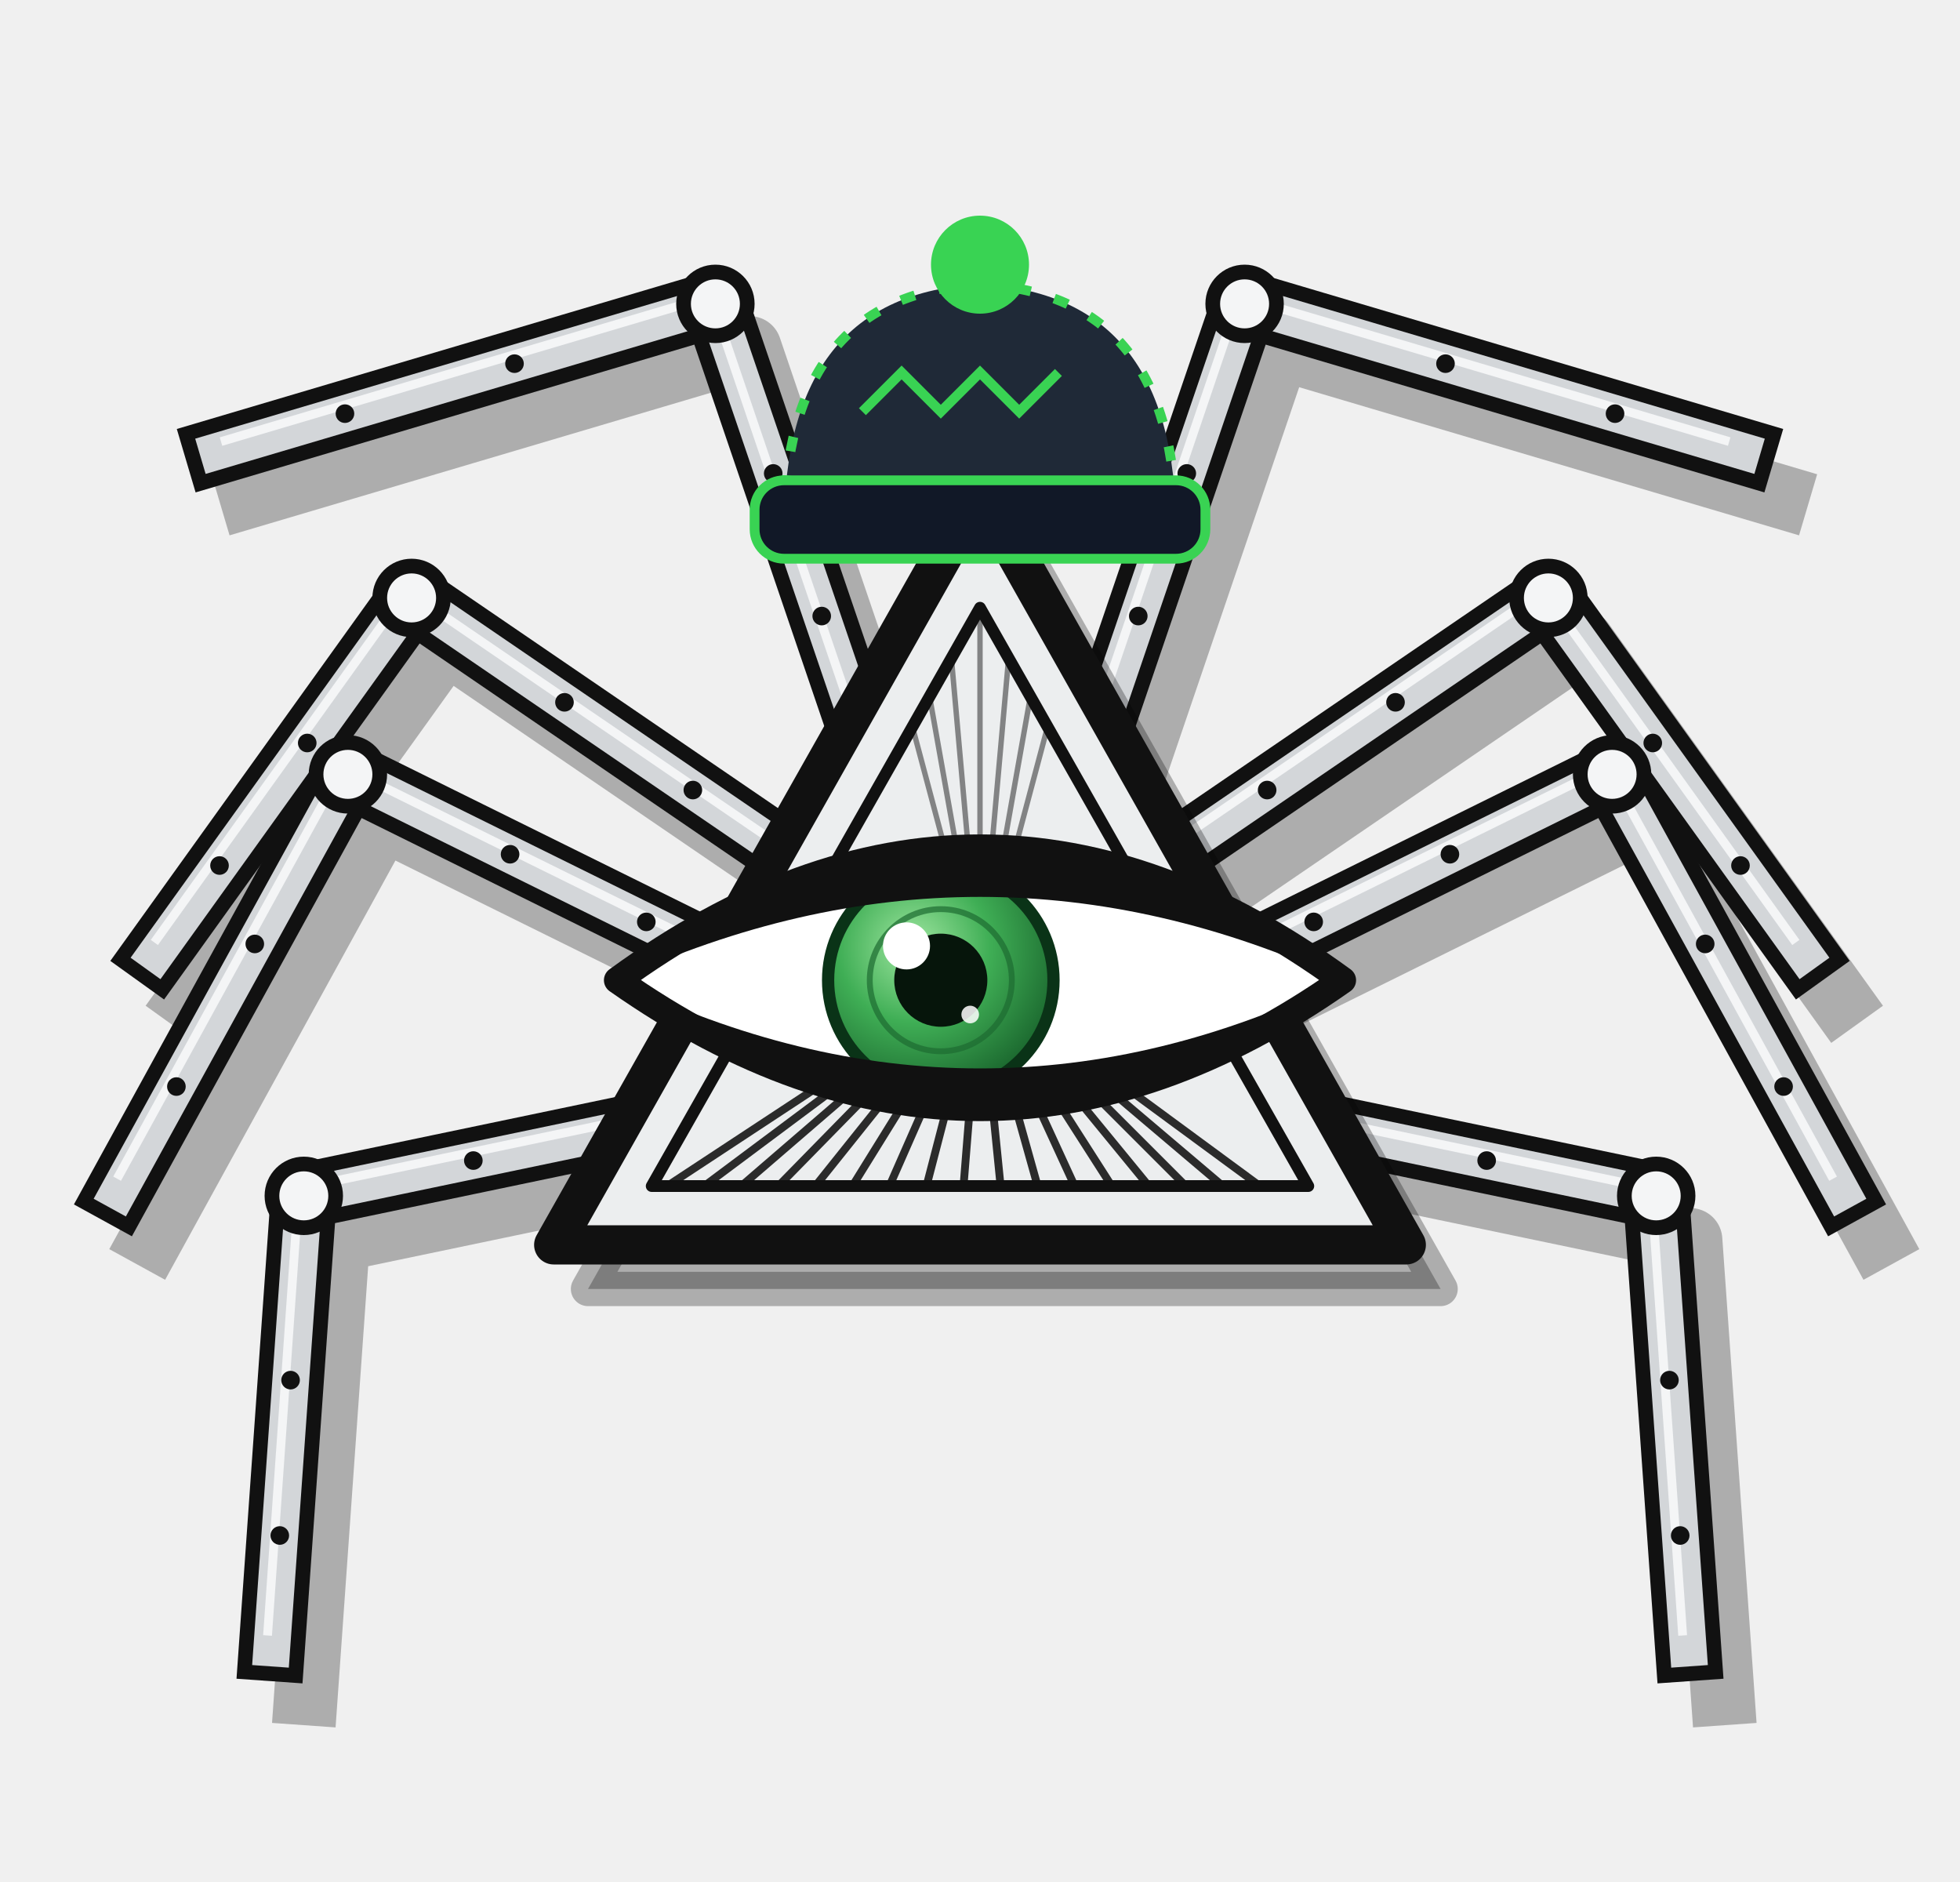
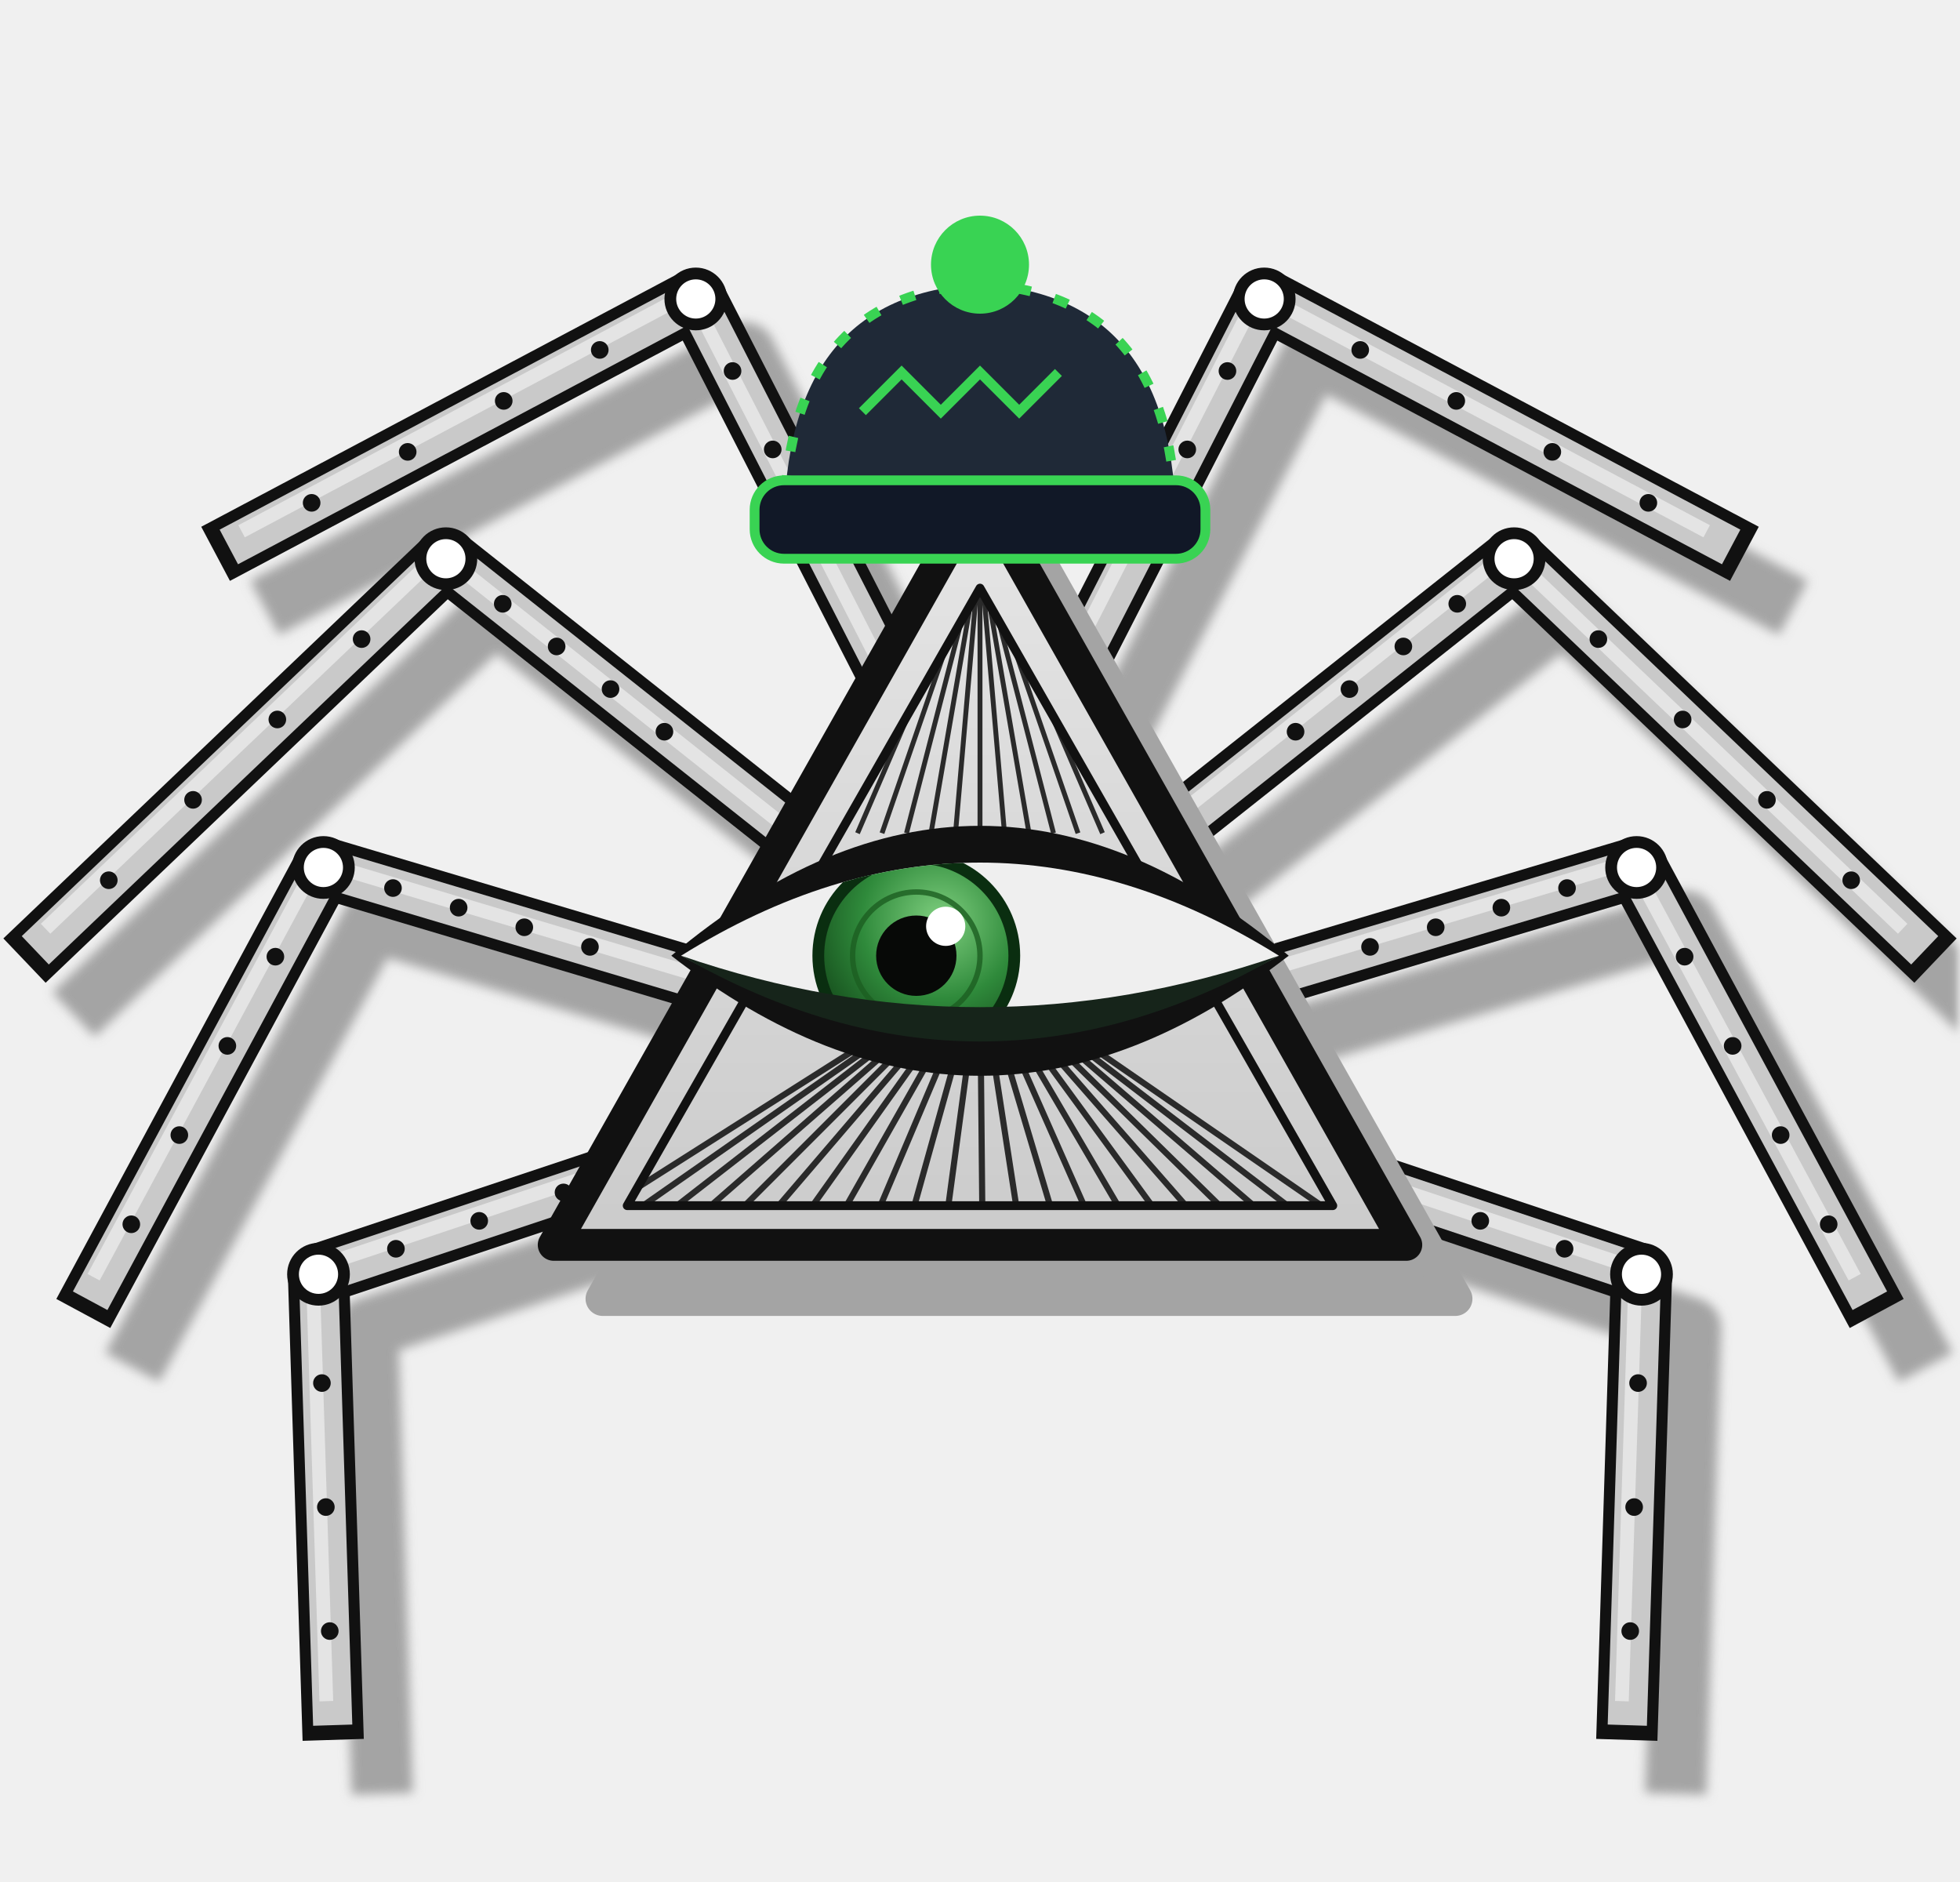
<svg xmlns="http://www.w3.org/2000/svg" viewBox="0 -50 400 384" width="400" height="384" role="img" aria-label="PRovidence wearing Hacker Beanie">
  <defs>
-     <radialGradient id="spbeanie-iris" cx=".38" cy=".35" r=".75">
-       <stop offset="0" stop-color="#9fe6a0" />
-       <stop offset=".45" stop-color="#3fae55" />
-       <stop offset="1" stop-color="#145a27" />
+     <linearGradient id="spbeanie-shell" x1="0" y1="0" x2="0" y2="1">
+       <stop offset="0" stop-color="#e6e6e6" />
+       <stop offset="1" stop-color="#cbcbcb" />
+     </linearGradient>
+     <filter id="spbeanie-soft" x="-10%" y="-10%" width="120%" height="120%">
+       <feGaussianBlur stdDeviation="1.1" />
+     </filter>
+     <radialGradient id="spbeanie-iris" cx=".62" cy=".32" r=".8">
+       <stop offset="0" stop-color="#7fcf7f" />
+       <stop offset=".5" stop-color="#2f8a3b" />
+       <stop offset="1" stop-color="#0f3d14" />
    </radialGradient>
  </defs>
  <g class="spbeanie-all">
-     <g transform="translate(7 9)">
-       <polyline points="223.0,103.0 254.0,12.0 362.0,44.0" fill="none" stroke="rgba(0,0,0,.28)" stroke-width="13" stroke-linejoin="round" />
-       <polyline points="234.0,128.0 316.0,72.0 372.0,150.0" fill="none" stroke="rgba(0,0,0,.28)" stroke-width="13" stroke-linejoin="round" />
-       <polyline points="242.0,151.0 329.0,108.0 379.0,199.0" fill="none" stroke="rgba(0,0,0,.28)" stroke-width="13" stroke-linejoin="round" />
-       <polyline points="247.0,175.0 338.0,194.0 345.0,293.0" fill="none" stroke="rgba(0,0,0,.28)" stroke-width="13" stroke-linejoin="round" />
-       <polyline points="177.0,103.0 146.0,12.0 38.0,44.0" fill="none" stroke="rgba(0,0,0,.28)" stroke-width="13" stroke-linejoin="round" />
-       <polyline points="166.0,128.0 84.0,72.0 28.0,150.0" fill="none" stroke="rgba(0,0,0,.28)" stroke-width="13" stroke-linejoin="round" />
-       <polyline points="158.0,151.0 71.0,108.0 21.0,199.0" fill="none" stroke="rgba(0,0,0,.28)" stroke-width="13" stroke-linejoin="round" />
-       <polyline points="153.0,175.0 62.0,194.0 55.0,293.0" fill="none" stroke="rgba(0,0,0,.28)" stroke-width="13" stroke-linejoin="round" />
-     </g>
-     <g class="leg">
-       <polyline points="223.0,103.0 254.0,12.0 362.0,44.0" fill="none" stroke="#111111" stroke-width="13.5" stroke-linejoin="round" />
-       <polyline points="223.0,103.0 254.0,12.0 359.1,43.1" fill="none" stroke="#d3d6d9" stroke-width="7.5" stroke-linejoin="round" />
-       <polyline points="224.6,98.5 254.0,12.0 353.9,41.6" fill="none" stroke="#f7f8f9" stroke-width="1.8" stroke-linejoin="round" transform="translate(-1,-1.5)" opacity=".9" />
-       <circle cx="232.3" cy="75.7" r="1.9" fill="#111111" />
-       <circle cx="295.0" cy="24.2" r="1.9" fill="#111111" />
-       <circle cx="242.2" cy="46.6" r="1.9" fill="#111111" />
-       <circle cx="329.6" cy="34.4" r="1.9" fill="#111111" />
-       <circle cx="254" cy="12" r="6.5" fill="#f4f5f6" stroke="#111111" stroke-width="3" />
-     </g>
-     <g class="leg">
-       <polyline points="234.0,128.0 316.0,72.0 372.0,150.0" fill="none" stroke="#111111" stroke-width="13.5" stroke-linejoin="round" />
-       <polyline points="234.0,128.0 316.0,72.0 370.3,147.6" fill="none" stroke="#d3d6d9" stroke-width="7.5" stroke-linejoin="round" />
-       <polyline points="238.1,125.2 316.0,72.0 367.5,143.8" fill="none" stroke="#f7f8f9" stroke-width="1.8" stroke-linejoin="round" transform="translate(-1,-1.5)" opacity=".9" />
-       <circle cx="258.6" cy="111.2" r="1.9" fill="#111111" />
-       <circle cx="337.3" cy="101.6" r="1.9" fill="#111111" />
-       <circle cx="284.8" cy="93.3" r="1.9" fill="#111111" />
-       <circle cx="355.2" cy="126.6" r="1.9" fill="#111111" />
-       <circle cx="316" cy="72" r="6.5" fill="#f4f5f6" stroke="#111111" stroke-width="3" />
-     </g>
-     <g class="leg">
-       <polyline points="242.0,151.0 329.0,108.0 379.0,199.0" fill="none" stroke="#111111" stroke-width="13.5" stroke-linejoin="round" />
-       <polyline points="242.0,151.0 329.0,108.0 377.6,196.4" fill="none" stroke="#d3d6d9" stroke-width="7.5" stroke-linejoin="round" />
-       <polyline points="246.3,148.8 329.0,108.0 375.1,192.0" fill="none" stroke="#f7f8f9" stroke-width="1.8" stroke-linejoin="round" transform="translate(-1,-1.5)" opacity=".9" />
-       <circle cx="268.1" cy="138.1" r="1.9" fill="#111111" />
-       <circle cx="348.0" cy="142.6" r="1.9" fill="#111111" />
-       <circle cx="295.9" cy="124.3" r="1.9" fill="#111111" />
-       <circle cx="364.0" cy="171.7" r="1.9" fill="#111111" />
-       <circle cx="329" cy="108" r="6.5" fill="#f4f5f6" stroke="#111111" stroke-width="3" />
-     </g>
-     <g class="leg">
-       <polyline points="247.0,175.0 338.0,194.0 345.0,293.0" fill="none" stroke="#111111" stroke-width="13.5" stroke-linejoin="round" />
-       <polyline points="247.0,175.0 338.0,194.0 344.8,290.0" fill="none" stroke="#d3d6d9" stroke-width="7.5" stroke-linejoin="round" />
-       <polyline points="251.6,175.9 338.0,194.0 344.4,285.2" fill="none" stroke="#f7f8f9" stroke-width="1.8" stroke-linejoin="round" transform="translate(-1,-1.5)" opacity=".9" />
-       <circle cx="274.3" cy="180.7" r="1.9" fill="#111111" />
-       <circle cx="340.7" cy="231.6" r="1.9" fill="#111111" />
-       <circle cx="303.4" cy="186.8" r="1.9" fill="#111111" />
-       <circle cx="342.9" cy="263.3" r="1.9" fill="#111111" />
-       <circle cx="338" cy="194" r="6.5" fill="#f4f5f6" stroke="#111111" stroke-width="3" />
-     </g>
-     <g class="leg">
-       <polyline points="177.0,103.0 146.0,12.0 38.0,44.0" fill="none" stroke="#111111" stroke-width="13.5" stroke-linejoin="round" />
-       <polyline points="177.0,103.0 146.0,12.0 40.9,43.1" fill="none" stroke="#d3d6d9" stroke-width="7.5" stroke-linejoin="round" />
-       <polyline points="175.4,98.5 146.0,12.0 46.1,41.6" fill="none" stroke="#f7f8f9" stroke-width="1.8" stroke-linejoin="round" transform="translate(-1,-1.5)" opacity=".9" />
-       <circle cx="167.7" cy="75.7" r="1.9" fill="#111111" />
-       <circle cx="105.0" cy="24.2" r="1.9" fill="#111111" />
-       <circle cx="157.8" cy="46.6" r="1.9" fill="#111111" />
-       <circle cx="70.4" cy="34.4" r="1.9" fill="#111111" />
-       <circle cx="146" cy="12" r="6.5" fill="#f4f5f6" stroke="#111111" stroke-width="3" />
-     </g>
-     <g class="leg">
-       <polyline points="166.0,128.0 84.0,72.0 28.0,150.0" fill="none" stroke="#111111" stroke-width="13.5" stroke-linejoin="round" />
-       <polyline points="166.0,128.0 84.0,72.0 29.7,147.6" fill="none" stroke="#d3d6d9" stroke-width="7.5" stroke-linejoin="round" />
-       <polyline points="161.9,125.2 84.0,72.0 32.5,143.8" fill="none" stroke="#f7f8f9" stroke-width="1.8" stroke-linejoin="round" transform="translate(-1,-1.5)" opacity=".9" />
-       <circle cx="141.4" cy="111.2" r="1.9" fill="#111111" />
-       <circle cx="62.7" cy="101.6" r="1.9" fill="#111111" />
-       <circle cx="115.2" cy="93.3" r="1.9" fill="#111111" />
-       <circle cx="44.8" cy="126.6" r="1.9" fill="#111111" />
-       <circle cx="84" cy="72" r="6.5" fill="#f4f5f6" stroke="#111111" stroke-width="3" />
-     </g>
-     <g class="leg">
-       <polyline points="158.0,151.0 71.0,108.0 21.0,199.0" fill="none" stroke="#111111" stroke-width="13.5" stroke-linejoin="round" />
-       <polyline points="158.0,151.0 71.0,108.0 22.4,196.4" fill="none" stroke="#d3d6d9" stroke-width="7.5" stroke-linejoin="round" />
-       <polyline points="153.7,148.8 71.0,108.0 24.9,192.0" fill="none" stroke="#f7f8f9" stroke-width="1.8" stroke-linejoin="round" transform="translate(-1,-1.5)" opacity=".9" />
-       <circle cx="131.9" cy="138.1" r="1.9" fill="#111111" />
-       <circle cx="52.0" cy="142.6" r="1.9" fill="#111111" />
-       <circle cx="104.1" cy="124.3" r="1.9" fill="#111111" />
-       <circle cx="36.0" cy="171.7" r="1.9" fill="#111111" />
-       <circle cx="71" cy="108" r="6.5" fill="#f4f5f6" stroke="#111111" stroke-width="3" />
-     </g>
-     <g class="leg">
-       <polyline points="153.0,175.0 62.0,194.0 55.0,293.0" fill="none" stroke="#111111" stroke-width="13.5" stroke-linejoin="round" />
-       <polyline points="153.0,175.0 62.0,194.0 55.2,290.0" fill="none" stroke="#d3d6d9" stroke-width="7.5" stroke-linejoin="round" />
-       <polyline points="148.4,175.9 62.0,194.0 55.6,285.2" fill="none" stroke="#f7f8f9" stroke-width="1.8" stroke-linejoin="round" transform="translate(-1,-1.5)" opacity=".9" />
-       <circle cx="125.7" cy="180.7" r="1.9" fill="#111111" />
-       <circle cx="59.3" cy="231.6" r="1.9" fill="#111111" />
-       <circle cx="96.6" cy="186.8" r="1.9" fill="#111111" />
-       <circle cx="57.1" cy="263.3" r="1.9" fill="#111111" />
-       <circle cx="62" cy="194" r="6.5" fill="#f4f5f6" stroke="#111111" stroke-width="3" />
+     <g transform="translate(10 11)" filter="url(#spbeanie-soft)">
+       <polyline points="215.0,95.0 258.0,11.0 356.0,63.0" fill="none" stroke="#a4a4a4" stroke-width="12.5" stroke-linejoin="round" />
+       <polyline points="232.0,125.0 309.0,64.0 395.0,146.0" fill="none" stroke="#a4a4a4" stroke-width="12.5" stroke-linejoin="round" />
+       <polyline points="240.0,155.0 334.0,127.0 383.0,218.0" fill="none" stroke="#a4a4a4" stroke-width="12.5" stroke-linejoin="round" />
+       <polyline points="245.0,180.0 335.0,210.0 332.0,305.0" fill="none" stroke="#a4a4a4" stroke-width="12.5" stroke-linejoin="round" />
+       <polyline points="185.0,95.0 142.0,11.0 44.0,63.0" fill="none" stroke="#a4a4a4" stroke-width="12.5" stroke-linejoin="round" />
+       <polyline points="168.0,125.0 91.0,64.0 5.0,146.0" fill="none" stroke="#a4a4a4" stroke-width="12.5" stroke-linejoin="round" />
+       <polyline points="160.0,155.0 66.0,127.0 17.0,218.0" fill="none" stroke="#a4a4a4" stroke-width="12.5" stroke-linejoin="round" />
+       <polyline points="155.0,180.0 65.0,210.0 68.0,305.0" fill="none" stroke="#a4a4a4" stroke-width="12.5" stroke-linejoin="round" />
+     </g>
+     <g class="leg">
+       <polyline points="215.0,95.0 258.0,11.0 356.0,63.0" fill="none" stroke="#111111" stroke-width="12.5" stroke-linejoin="round" />
+       <polyline points="215.0,95.0 258.0,11.0 353.3,61.6" fill="none" stroke="#c9c9c9" stroke-width="8" stroke-linejoin="round" />
+       <polyline points="216.7,91.6 258.0,11.0 349.5,59.6" fill="none" stroke="#e4e4e4" stroke-width="2.8" stroke-linejoin="round" transform="translate(-1.2,-1.2)" />
+       <circle cx="234.1" cy="57.6" r="1.8" fill="#111111" />
+       <circle cx="242.3" cy="41.7" r="1.8" fill="#111111" />
+       <circle cx="250.5" cy="25.7" r="1.8" fill="#111111" />
+       <circle cx="277.6" cy="21.4" r="1.8" fill="#111111" />
+       <circle cx="297.2" cy="31.8" r="1.8" fill="#111111" />
+       <circle cx="316.8" cy="42.2" r="1.8" fill="#111111" />
+       <circle cx="336.4" cy="52.6" r="1.8" fill="#111111" />
+       <circle cx="258" cy="11" r="5.2" fill="#ffffff" stroke="#111111" stroke-width="2.4" />
+     </g>
+     <g class="leg">
+       <polyline points="232.0,125.0 309.0,64.0 395.0,146.0" fill="none" stroke="#111111" stroke-width="12.5" stroke-linejoin="round" />
+       <polyline points="232.0,125.0 309.0,64.0 392.8,143.9" fill="none" stroke="#c9c9c9" stroke-width="8" stroke-linejoin="round" />
+       <polyline points="235.1,122.6 309.0,64.0 389.5,140.7" fill="none" stroke="#e4e4e4" stroke-width="2.8" stroke-linejoin="round" transform="translate(-1.2,-1.2)" />
+       <circle cx="264.4" cy="99.3" r="1.8" fill="#111111" />
+       <circle cx="275.4" cy="90.6" r="1.8" fill="#111111" />
+       <circle cx="286.4" cy="81.9" r="1.8" fill="#111111" />
+       <circle cx="297.4" cy="73.2" r="1.8" fill="#111111" />
+       <circle cx="326.2" cy="80.4" r="1.8" fill="#111111" />
+       <circle cx="343.4" cy="96.8" r="1.8" fill="#111111" />
+       <circle cx="360.6" cy="113.2" r="1.8" fill="#111111" />
+       <circle cx="377.8" cy="129.6" r="1.8" fill="#111111" />
+       <circle cx="309" cy="64" r="5.2" fill="#ffffff" stroke="#111111" stroke-width="2.4" />
+     </g>
+     <g class="leg">
+       <polyline points="240.0,155.0 334.0,127.0 383.0,218.0" fill="none" stroke="#111111" stroke-width="12.5" stroke-linejoin="round" />
+       <polyline points="240.0,155.0 334.0,127.0 381.6,215.4" fill="none" stroke="#c9c9c9" stroke-width="8" stroke-linejoin="round" />
+       <polyline points="243.8,153.9 334.0,127.0 379.7,211.8" fill="none" stroke="#e4e4e4" stroke-width="2.8" stroke-linejoin="round" transform="translate(-1.2,-1.2)" />
+       <circle cx="279.6" cy="143.2" r="1.8" fill="#111111" />
+       <circle cx="293.0" cy="139.2" r="1.8" fill="#111111" />
+       <circle cx="306.4" cy="135.2" r="1.8" fill="#111111" />
+       <circle cx="319.8" cy="131.2" r="1.8" fill="#111111" />
+       <circle cx="343.8" cy="145.2" r="1.8" fill="#111111" />
+       <circle cx="353.6" cy="163.4" r="1.8" fill="#111111" />
+       <circle cx="363.4" cy="181.6" r="1.8" fill="#111111" />
+       <circle cx="373.2" cy="199.8" r="1.8" fill="#111111" />
+       <circle cx="334" cy="127" r="5.2" fill="#ffffff" stroke="#111111" stroke-width="2.4" />
+     </g>
+     <g class="leg">
+       <polyline points="245.0,180.0 335.0,210.0 332.0,305.0" fill="none" stroke="#111111" stroke-width="12.5" stroke-linejoin="round" />
+       <polyline points="245.0,180.0 335.0,210.0 332.1,302.0" fill="none" stroke="#c9c9c9" stroke-width="8" stroke-linejoin="round" />
+       <polyline points="248.6,181.2 335.0,210.0 332.2,298.3" fill="none" stroke="#e4e4e4" stroke-width="2.8" stroke-linejoin="round" transform="translate(-1.2,-1.2)" />
+       <circle cx="285.1" cy="193.3" r="1.8" fill="#111111" />
+       <circle cx="302.1" cy="199.1" r="1.8" fill="#111111" />
+       <circle cx="319.3" cy="204.8" r="1.8" fill="#111111" />
+       <circle cx="334.3" cy="232.2" r="1.8" fill="#111111" />
+       <circle cx="333.5" cy="257.5" r="1.8" fill="#111111" />
+       <circle cx="332.7" cy="282.8" r="1.8" fill="#111111" />
+       <circle cx="335" cy="210" r="5.2" fill="#ffffff" stroke="#111111" stroke-width="2.4" />
+     </g>
+     <g class="leg">
+       <polyline points="185.0,95.0 142.0,11.0 44.0,63.0" fill="none" stroke="#111111" stroke-width="12.5" stroke-linejoin="round" />
+       <polyline points="185.0,95.0 142.0,11.0 46.7,61.6" fill="none" stroke="#c9c9c9" stroke-width="8" stroke-linejoin="round" />
+       <polyline points="183.3,91.6 142.0,11.0 50.5,59.6" fill="none" stroke="#e4e4e4" stroke-width="2.8" stroke-linejoin="round" transform="translate(-1.2,-1.2)" />
+       <circle cx="165.9" cy="57.6" r="1.8" fill="#111111" />
+       <circle cx="157.7" cy="41.7" r="1.8" fill="#111111" />
+       <circle cx="149.5" cy="25.7" r="1.8" fill="#111111" />
+       <circle cx="122.4" cy="21.4" r="1.8" fill="#111111" />
+       <circle cx="102.8" cy="31.8" r="1.8" fill="#111111" />
+       <circle cx="83.2" cy="42.2" r="1.8" fill="#111111" />
+       <circle cx="63.6" cy="52.6" r="1.8" fill="#111111" />
+       <circle cx="142" cy="11" r="5.2" fill="#ffffff" stroke="#111111" stroke-width="2.4" />
+     </g>
+     <g class="leg">
+       <polyline points="168.0,125.0 91.0,64.0 5.0,146.0" fill="none" stroke="#111111" stroke-width="12.5" stroke-linejoin="round" />
+       <polyline points="168.0,125.0 91.0,64.0 7.2,143.9" fill="none" stroke="#c9c9c9" stroke-width="8" stroke-linejoin="round" />
+       <polyline points="164.9,122.6 91.0,64.0 10.5,140.7" fill="none" stroke="#e4e4e4" stroke-width="2.8" stroke-linejoin="round" transform="translate(-1.2,-1.2)" />
+       <circle cx="135.6" cy="99.3" r="1.8" fill="#111111" />
+       <circle cx="124.6" cy="90.6" r="1.8" fill="#111111" />
+       <circle cx="113.6" cy="81.9" r="1.8" fill="#111111" />
+       <circle cx="102.6" cy="73.2" r="1.8" fill="#111111" />
+       <circle cx="73.8" cy="80.4" r="1.8" fill="#111111" />
+       <circle cx="56.6" cy="96.8" r="1.8" fill="#111111" />
+       <circle cx="39.4" cy="113.2" r="1.8" fill="#111111" />
+       <circle cx="22.2" cy="129.6" r="1.8" fill="#111111" />
+       <circle cx="91" cy="64" r="5.2" fill="#ffffff" stroke="#111111" stroke-width="2.4" />
+     </g>
+     <g class="leg">
+       <polyline points="160.0,155.0 66.0,127.0 17.0,218.0" fill="none" stroke="#111111" stroke-width="12.5" stroke-linejoin="round" />
+       <polyline points="160.0,155.0 66.0,127.0 18.4,215.4" fill="none" stroke="#c9c9c9" stroke-width="8" stroke-linejoin="round" />
+       <polyline points="156.2,153.9 66.0,127.0 20.3,211.8" fill="none" stroke="#e4e4e4" stroke-width="2.8" stroke-linejoin="round" transform="translate(-1.2,-1.2)" />
+       <circle cx="120.4" cy="143.2" r="1.8" fill="#111111" />
+       <circle cx="107.0" cy="139.2" r="1.8" fill="#111111" />
+       <circle cx="93.6" cy="135.2" r="1.8" fill="#111111" />
+       <circle cx="80.2" cy="131.2" r="1.8" fill="#111111" />
+       <circle cx="56.2" cy="145.2" r="1.8" fill="#111111" />
+       <circle cx="46.4" cy="163.4" r="1.8" fill="#111111" />
+       <circle cx="36.6" cy="181.6" r="1.8" fill="#111111" />
+       <circle cx="26.8" cy="199.8" r="1.8" fill="#111111" />
+       <circle cx="66" cy="127" r="5.2" fill="#ffffff" stroke="#111111" stroke-width="2.4" />
+     </g>
+     <g class="leg">
+       <polyline points="155.0,180.0 65.0,210.0 68.0,305.0" fill="none" stroke="#111111" stroke-width="12.5" stroke-linejoin="round" />
+       <polyline points="155.0,180.0 65.0,210.0 67.9,302.0" fill="none" stroke="#c9c9c9" stroke-width="8" stroke-linejoin="round" />
+       <polyline points="151.4,181.2 65.0,210.0 67.8,298.3" fill="none" stroke="#e4e4e4" stroke-width="2.8" stroke-linejoin="round" transform="translate(-1.2,-1.2)" />
+       <circle cx="115.0" cy="193.3" r="1.8" fill="#111111" />
+       <circle cx="97.8" cy="199.1" r="1.8" fill="#111111" />
+       <circle cx="80.8" cy="204.8" r="1.8" fill="#111111" />
+       <circle cx="65.7" cy="232.2" r="1.8" fill="#111111" />
+       <circle cx="66.5" cy="257.5" r="1.8" fill="#111111" />
+       <circle cx="67.3" cy="282.8" r="1.8" fill="#111111" />
+       <circle cx="65" cy="210" r="5.2" fill="#ffffff" stroke="#111111" stroke-width="2.4" />
    </g>
    <g class="body">
-       <polygon points="200.0,50.0 287.0,204.0 113.0,204.0" fill="rgba(0,0,0,.28)" transform="translate(7 9)" stroke="rgba(0,0,0,.28)" stroke-width="7" stroke-linejoin="round" />
-       <polygon points="200.0,50.0 287.0,204.0 113.0,204.0" fill="#eceeef" stroke="#111111" stroke-width="8" stroke-linejoin="round" />
+       <polygon points="200.0,50.0 287.0,204.0 113.0,204.0" fill="#a4a4a4" stroke="#a4a4a4" stroke-width="7" stroke-linejoin="round" transform="translate(10 11)" />
+       <polygon points="200.0,50.0 287.0,204.0 113.0,204.0" fill="url(#spbeanie-shell)" stroke="#111111" stroke-width="6.5" stroke-linejoin="round" />
      <clipPath id="spbeanie-in">
-         <polygon points="200,74 133,192 267,192" />
+         <polygon points="200,70 128,196 272,196" />
+       </clipPath>
+       <clipPath id="spbeanie-sclera">
+         <path d="M139 137 Q200 99 261 137 Q200 170 139 137 Z" />
      </clipPath>
      <g clip-path="url(#spbeanie-in)">
-         <line x1="200" y1="150" x2="124" y2="200" stroke="#2b2b2b" stroke-width="1.6" />
-         <line x1="200" y1="150" x2="133" y2="200" stroke="#2b2b2b" stroke-width="1.6" />
-         <line x1="200" y1="150" x2="142" y2="200" stroke="#2b2b2b" stroke-width="1.6" />
-         <line x1="200" y1="150" x2="151" y2="200" stroke="#2b2b2b" stroke-width="1.6" />
-         <line x1="200" y1="150" x2="160" y2="200" stroke="#2b2b2b" stroke-width="1.6" />
-         <line x1="200" y1="150" x2="169" y2="200" stroke="#2b2b2b" stroke-width="1.6" />
-         <line x1="200" y1="150" x2="178" y2="200" stroke="#2b2b2b" stroke-width="1.6" />
-         <line x1="200" y1="150" x2="187" y2="200" stroke="#2b2b2b" stroke-width="1.6" />
-         <line x1="200" y1="150" x2="196" y2="200" stroke="#2b2b2b" stroke-width="1.6" />
-         <line x1="200" y1="150" x2="205" y2="200" stroke="#2b2b2b" stroke-width="1.6" />
-         <line x1="200" y1="150" x2="214" y2="200" stroke="#2b2b2b" stroke-width="1.6" />
-         <line x1="200" y1="150" x2="223" y2="200" stroke="#2b2b2b" stroke-width="1.6" />
-         <line x1="200" y1="150" x2="232" y2="200" stroke="#2b2b2b" stroke-width="1.6" />
-         <line x1="200" y1="150" x2="241" y2="200" stroke="#2b2b2b" stroke-width="1.6" />
-         <line x1="200" y1="150" x2="250" y2="200" stroke="#2b2b2b" stroke-width="1.6" />
-         <line x1="200" y1="150" x2="259" y2="200" stroke="#2b2b2b" stroke-width="1.6" />
-         <line x1="200" y1="150" x2="268" y2="200" stroke="#2b2b2b" stroke-width="1.6" />
-         <line x1="200" y1="150" x2="176" y2="60" stroke="#2b2b2b" stroke-width="1.1" opacity=".55" />
-         <line x1="200" y1="150" x2="184" y2="60" stroke="#2b2b2b" stroke-width="1.1" opacity=".55" />
-         <line x1="200" y1="150" x2="192" y2="60" stroke="#2b2b2b" stroke-width="1.1" opacity=".55" />
-         <line x1="200" y1="150" x2="200" y2="60" stroke="#2b2b2b" stroke-width="1.1" opacity=".55" />
-         <line x1="200" y1="150" x2="208" y2="60" stroke="#2b2b2b" stroke-width="1.1" opacity=".55" />
-         <line x1="200" y1="150" x2="216" y2="60" stroke="#2b2b2b" stroke-width="1.1" opacity=".55" />
-         <line x1="200" y1="150" x2="224" y2="60" stroke="#2b2b2b" stroke-width="1.1" opacity=".55" />
+         <line x1="200" y1="148" x2="118.0" y2="200" stroke="#2a2a2a" stroke-width="1.25" />
+         <line x1="200" y1="148" x2="125.5" y2="200" stroke="#2a2a2a" stroke-width="1.25" />
+         <line x1="200" y1="148" x2="133.0" y2="200" stroke="#2a2a2a" stroke-width="1.25" />
+         <line x1="200" y1="148" x2="140.5" y2="200" stroke="#2a2a2a" stroke-width="1.25" />
+         <line x1="200" y1="148" x2="148.0" y2="200" stroke="#2a2a2a" stroke-width="1.25" />
+         <line x1="200" y1="148" x2="155.5" y2="200" stroke="#2a2a2a" stroke-width="1.25" />
+         <line x1="200" y1="148" x2="163.0" y2="200" stroke="#2a2a2a" stroke-width="1.25" />
+         <line x1="200" y1="148" x2="170.5" y2="200" stroke="#2a2a2a" stroke-width="1.25" />
+         <line x1="200" y1="148" x2="178.0" y2="200" stroke="#2a2a2a" stroke-width="1.25" />
+         <line x1="200" y1="148" x2="185.5" y2="200" stroke="#2a2a2a" stroke-width="1.25" />
+         <line x1="200" y1="148" x2="193.0" y2="200" stroke="#2a2a2a" stroke-width="1.25" />
+         <line x1="200" y1="148" x2="200.5" y2="200" stroke="#2a2a2a" stroke-width="1.25" />
+         <line x1="200" y1="148" x2="208.0" y2="200" stroke="#2a2a2a" stroke-width="1.25" />
+         <line x1="200" y1="148" x2="215.5" y2="200" stroke="#2a2a2a" stroke-width="1.25" />
+         <line x1="200" y1="148" x2="223.0" y2="200" stroke="#2a2a2a" stroke-width="1.25" />
+         <line x1="200" y1="148" x2="230.5" y2="200" stroke="#2a2a2a" stroke-width="1.25" />
+         <line x1="200" y1="148" x2="238.0" y2="200" stroke="#2a2a2a" stroke-width="1.25" />
+         <line x1="200" y1="148" x2="245.5" y2="200" stroke="#2a2a2a" stroke-width="1.25" />
+         <line x1="200" y1="148" x2="253.0" y2="200" stroke="#2a2a2a" stroke-width="1.25" />
+         <line x1="200" y1="148" x2="260.5" y2="200" stroke="#2a2a2a" stroke-width="1.25" />
+         <line x1="200" y1="148" x2="268.0" y2="200" stroke="#2a2a2a" stroke-width="1.25" />
+         <line x1="200" y1="148" x2="275.5" y2="200" stroke="#2a2a2a" stroke-width="1.25" />
+         <line x1="200" y1="62" x2="170" y2="120" stroke="#2a2a2a" stroke-width="1" />
+         <line x1="200" y1="62" x2="175" y2="120" stroke="#2a2a2a" stroke-width="1" />
+         <line x1="200" y1="62" x2="180" y2="120" stroke="#2a2a2a" stroke-width="1" />
+         <line x1="200" y1="62" x2="185" y2="120" stroke="#2a2a2a" stroke-width="1" />
+         <line x1="200" y1="62" x2="190" y2="120" stroke="#2a2a2a" stroke-width="1" />
+         <line x1="200" y1="62" x2="195" y2="120" stroke="#2a2a2a" stroke-width="1" />
+         <line x1="200" y1="62" x2="200" y2="120" stroke="#2a2a2a" stroke-width="1" />
+         <line x1="200" y1="62" x2="205" y2="120" stroke="#2a2a2a" stroke-width="1" />
+         <line x1="200" y1="62" x2="210" y2="120" stroke="#2a2a2a" stroke-width="1" />
+         <line x1="200" y1="62" x2="215" y2="120" stroke="#2a2a2a" stroke-width="1" />
+         <line x1="200" y1="62" x2="220" y2="120" stroke="#2a2a2a" stroke-width="1" />
+         <line x1="200" y1="62" x2="225" y2="120" stroke="#2a2a2a" stroke-width="1" />
+         <line x1="200" y1="62" x2="230" y2="120" stroke="#2a2a2a" stroke-width="1" />
      </g>
-       <polygon points="200,74 133,192 267,192" fill="none" stroke="#111111" stroke-width="2.4" stroke-linejoin="round" />
-       <path d="M126 150 Q200 96 274 150 Q200 202 126 150 Z" fill="#ffffff" stroke="#111111" stroke-width="5.5" stroke-linejoin="round" />
-       <g>
-         <circle cx="192" cy="150" r="23" fill="url(#spbeanie-iris)" stroke="#0a3317" stroke-width="2.5" />
-         <circle cx="192" cy="150" r="14.5" fill="none" stroke="#1d6b31" stroke-width="1.2" opacity=".7" />
-         <circle cx="192" cy="150" r="9.5" fill="#06150b" />
-         <circle cx="185" cy="143" r="4.8" fill="#ffffff" />
-         <circle cx="198" cy="157" r="1.8" fill="#ffffff" opacity=".85" />
+       <polygon points="200,70 128,196 272,196" fill="none" stroke="#111111" stroke-width="1.8" stroke-linejoin="round" />
+       <g transform="translate(0 8)">
+         <path d="M137 137 Q200 84 263 137 Q200 186 137 137 Z" fill="#111111" />
+         <path d="M139 137 Q200 99 261 137 Q200 170 139 137 Z" fill="#efefef" />
+         <g clip-path="url(#spbeanie-sclera)">
+           <g>
+             <circle cx="187" cy="137" r="20" fill="url(#spbeanie-iris)" stroke="#0a2e10" stroke-width="2.4" />
+             <circle cx="187" cy="137" r="13" fill="none" stroke="#1b5e20" stroke-width="1.1" opacity=".8" />
+             <circle cx="187" cy="137" r="8.2" fill="#070907" />
+             <circle cx="193" cy="131" r="4" fill="#ffffff" />
+           </g>
+         </g>
+         <path d="M139 137 Q200 172 261 137 Q200 158 139 137 Z" fill="#16241a" />
      </g>
-       <path d="M126 150 Q200 96 274 150 Q200 116 126 150 Z" fill="#111111" />
-       <path d="M126 150 Q200 202 274 150 Q200 186 126 150 Z" fill="#111111" />
    </g>
    <g transform="translate(0 10)">
      <g>
        <path d="M160 48 Q160 0 200 -2 Q240 0 240 48 Z" fill="#1f2937" />
        <path d="M160 48 Q160 0 200 -2 Q240 0 240 48" fill="none" stroke="#39d353" stroke-width="2" stroke-dasharray="3 5" />
        <rect x="154" y="38" width="92" height="16" rx="6" fill="#111827" stroke="#39d353" stroke-width="2" />
        <circle cx="200" cy="-6" r="10" fill="#39d353" />
        <path d="M176 24 l8 -8 l8 8 l8 -8 l8 8 l8 -8" stroke="#39d353" stroke-width="2" fill="none" />
      </g>
    </g>
  </g>
</svg>
